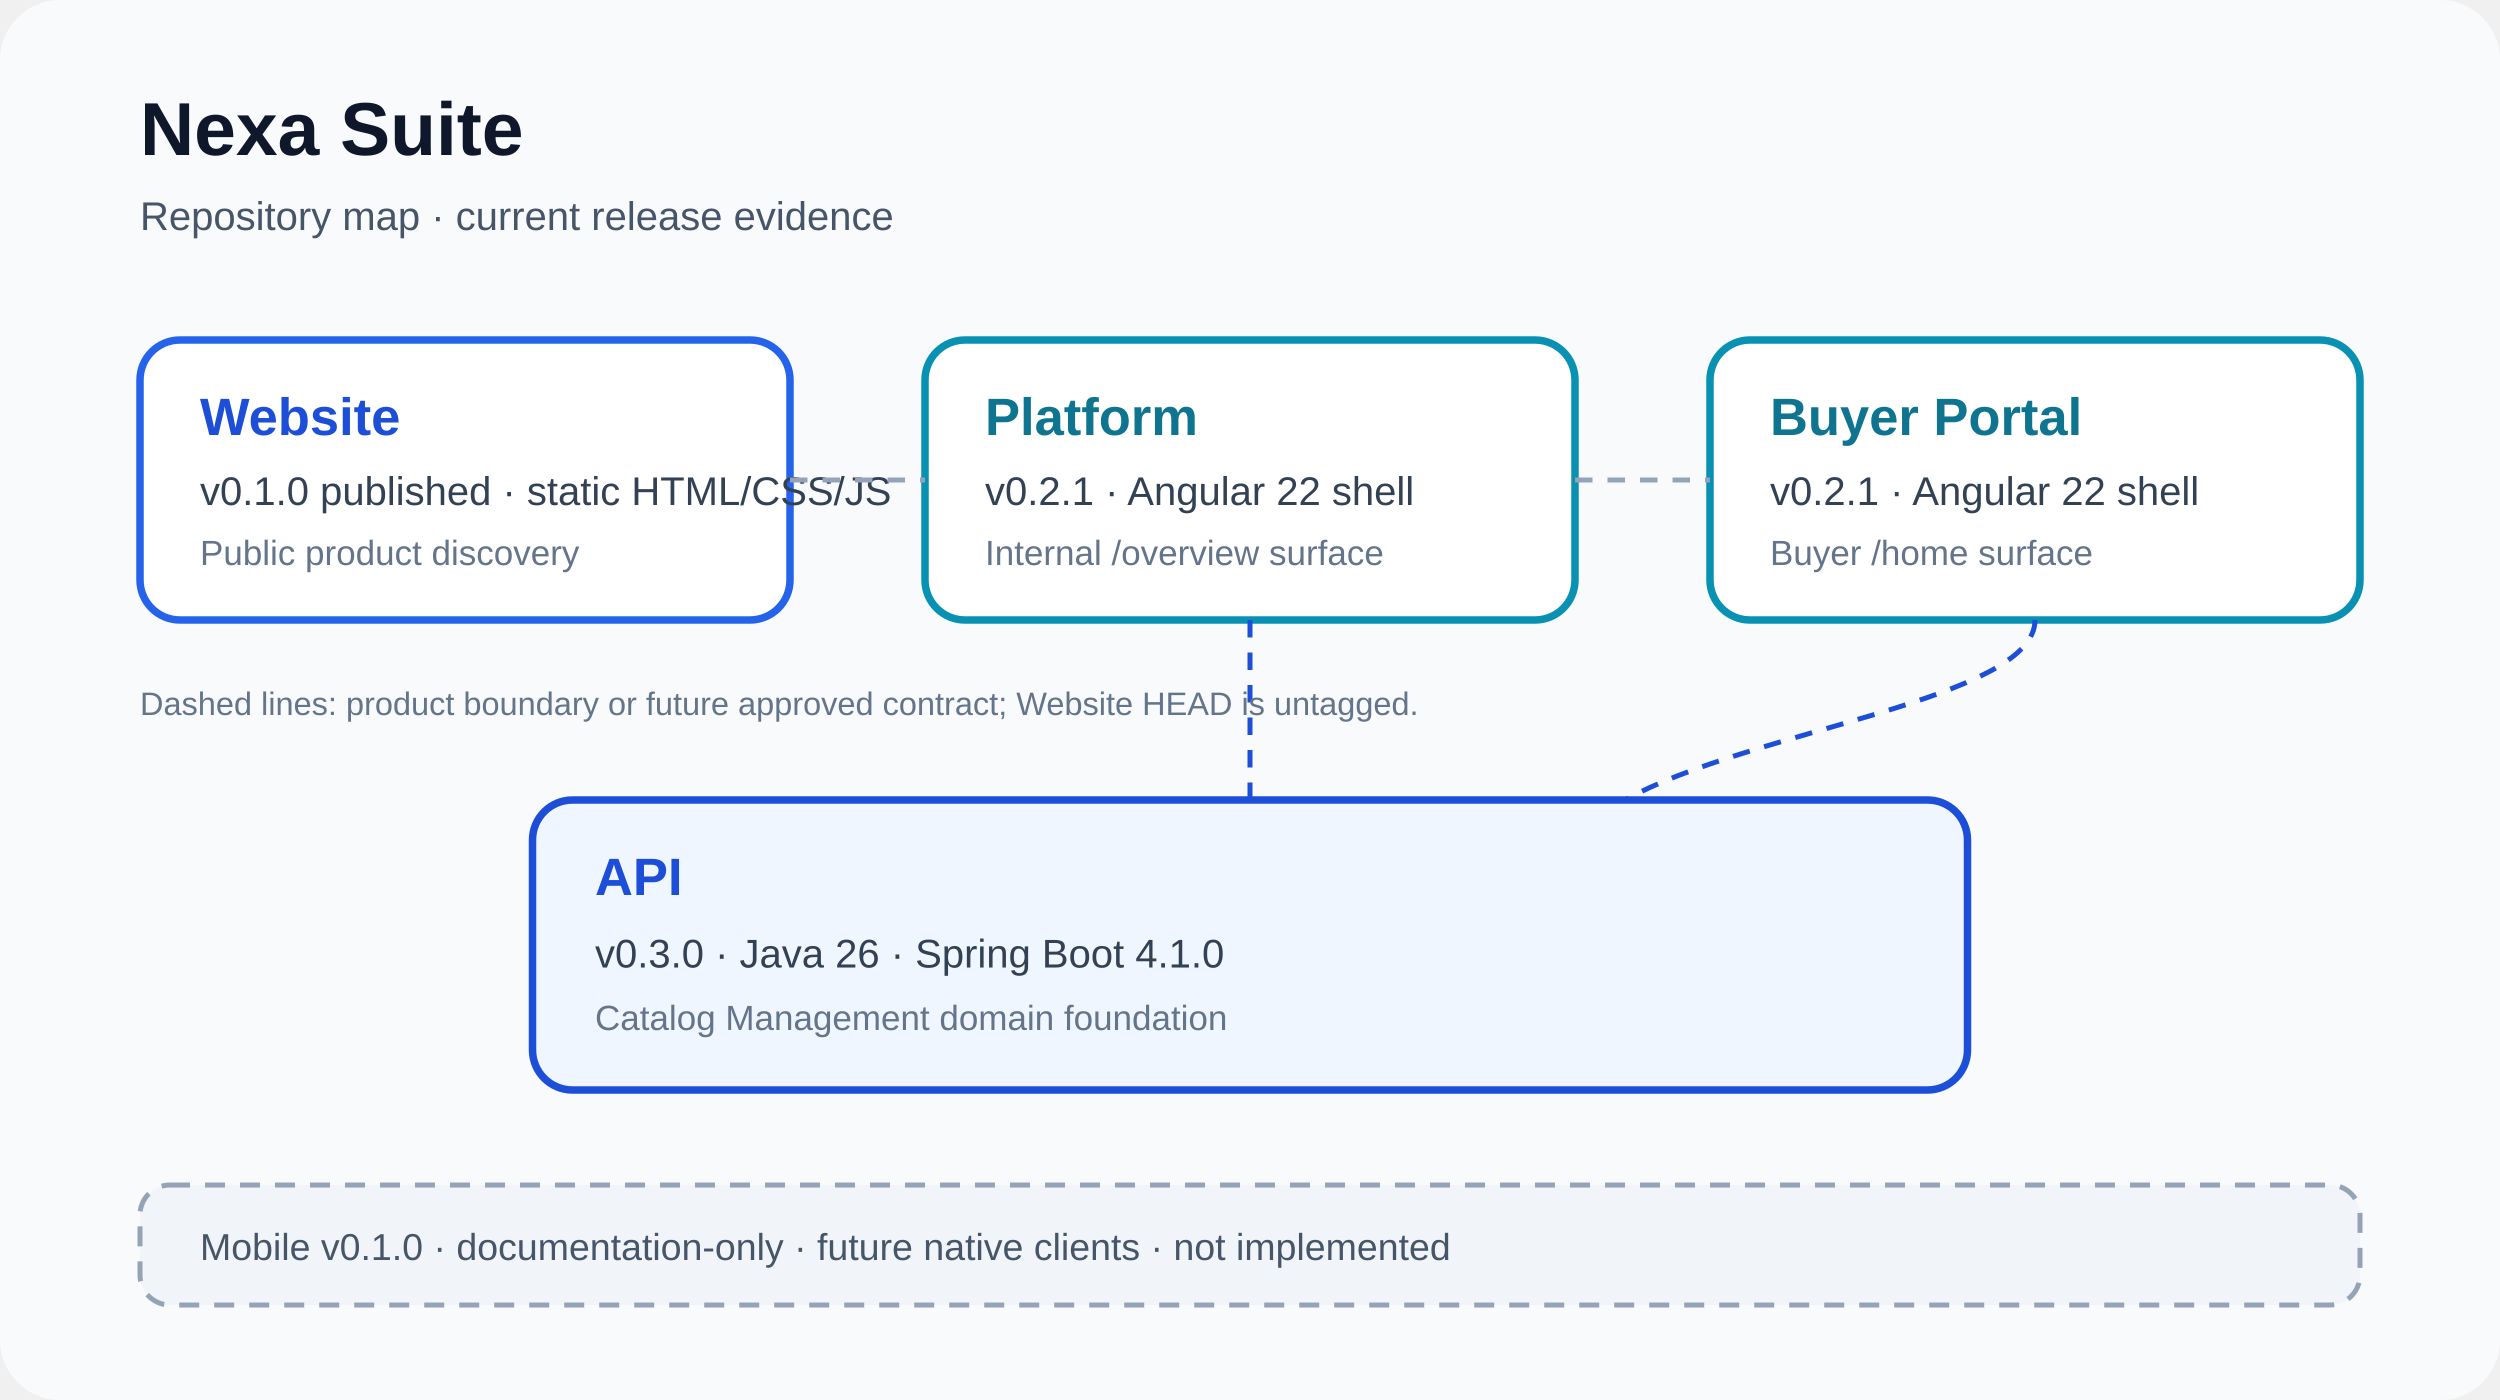
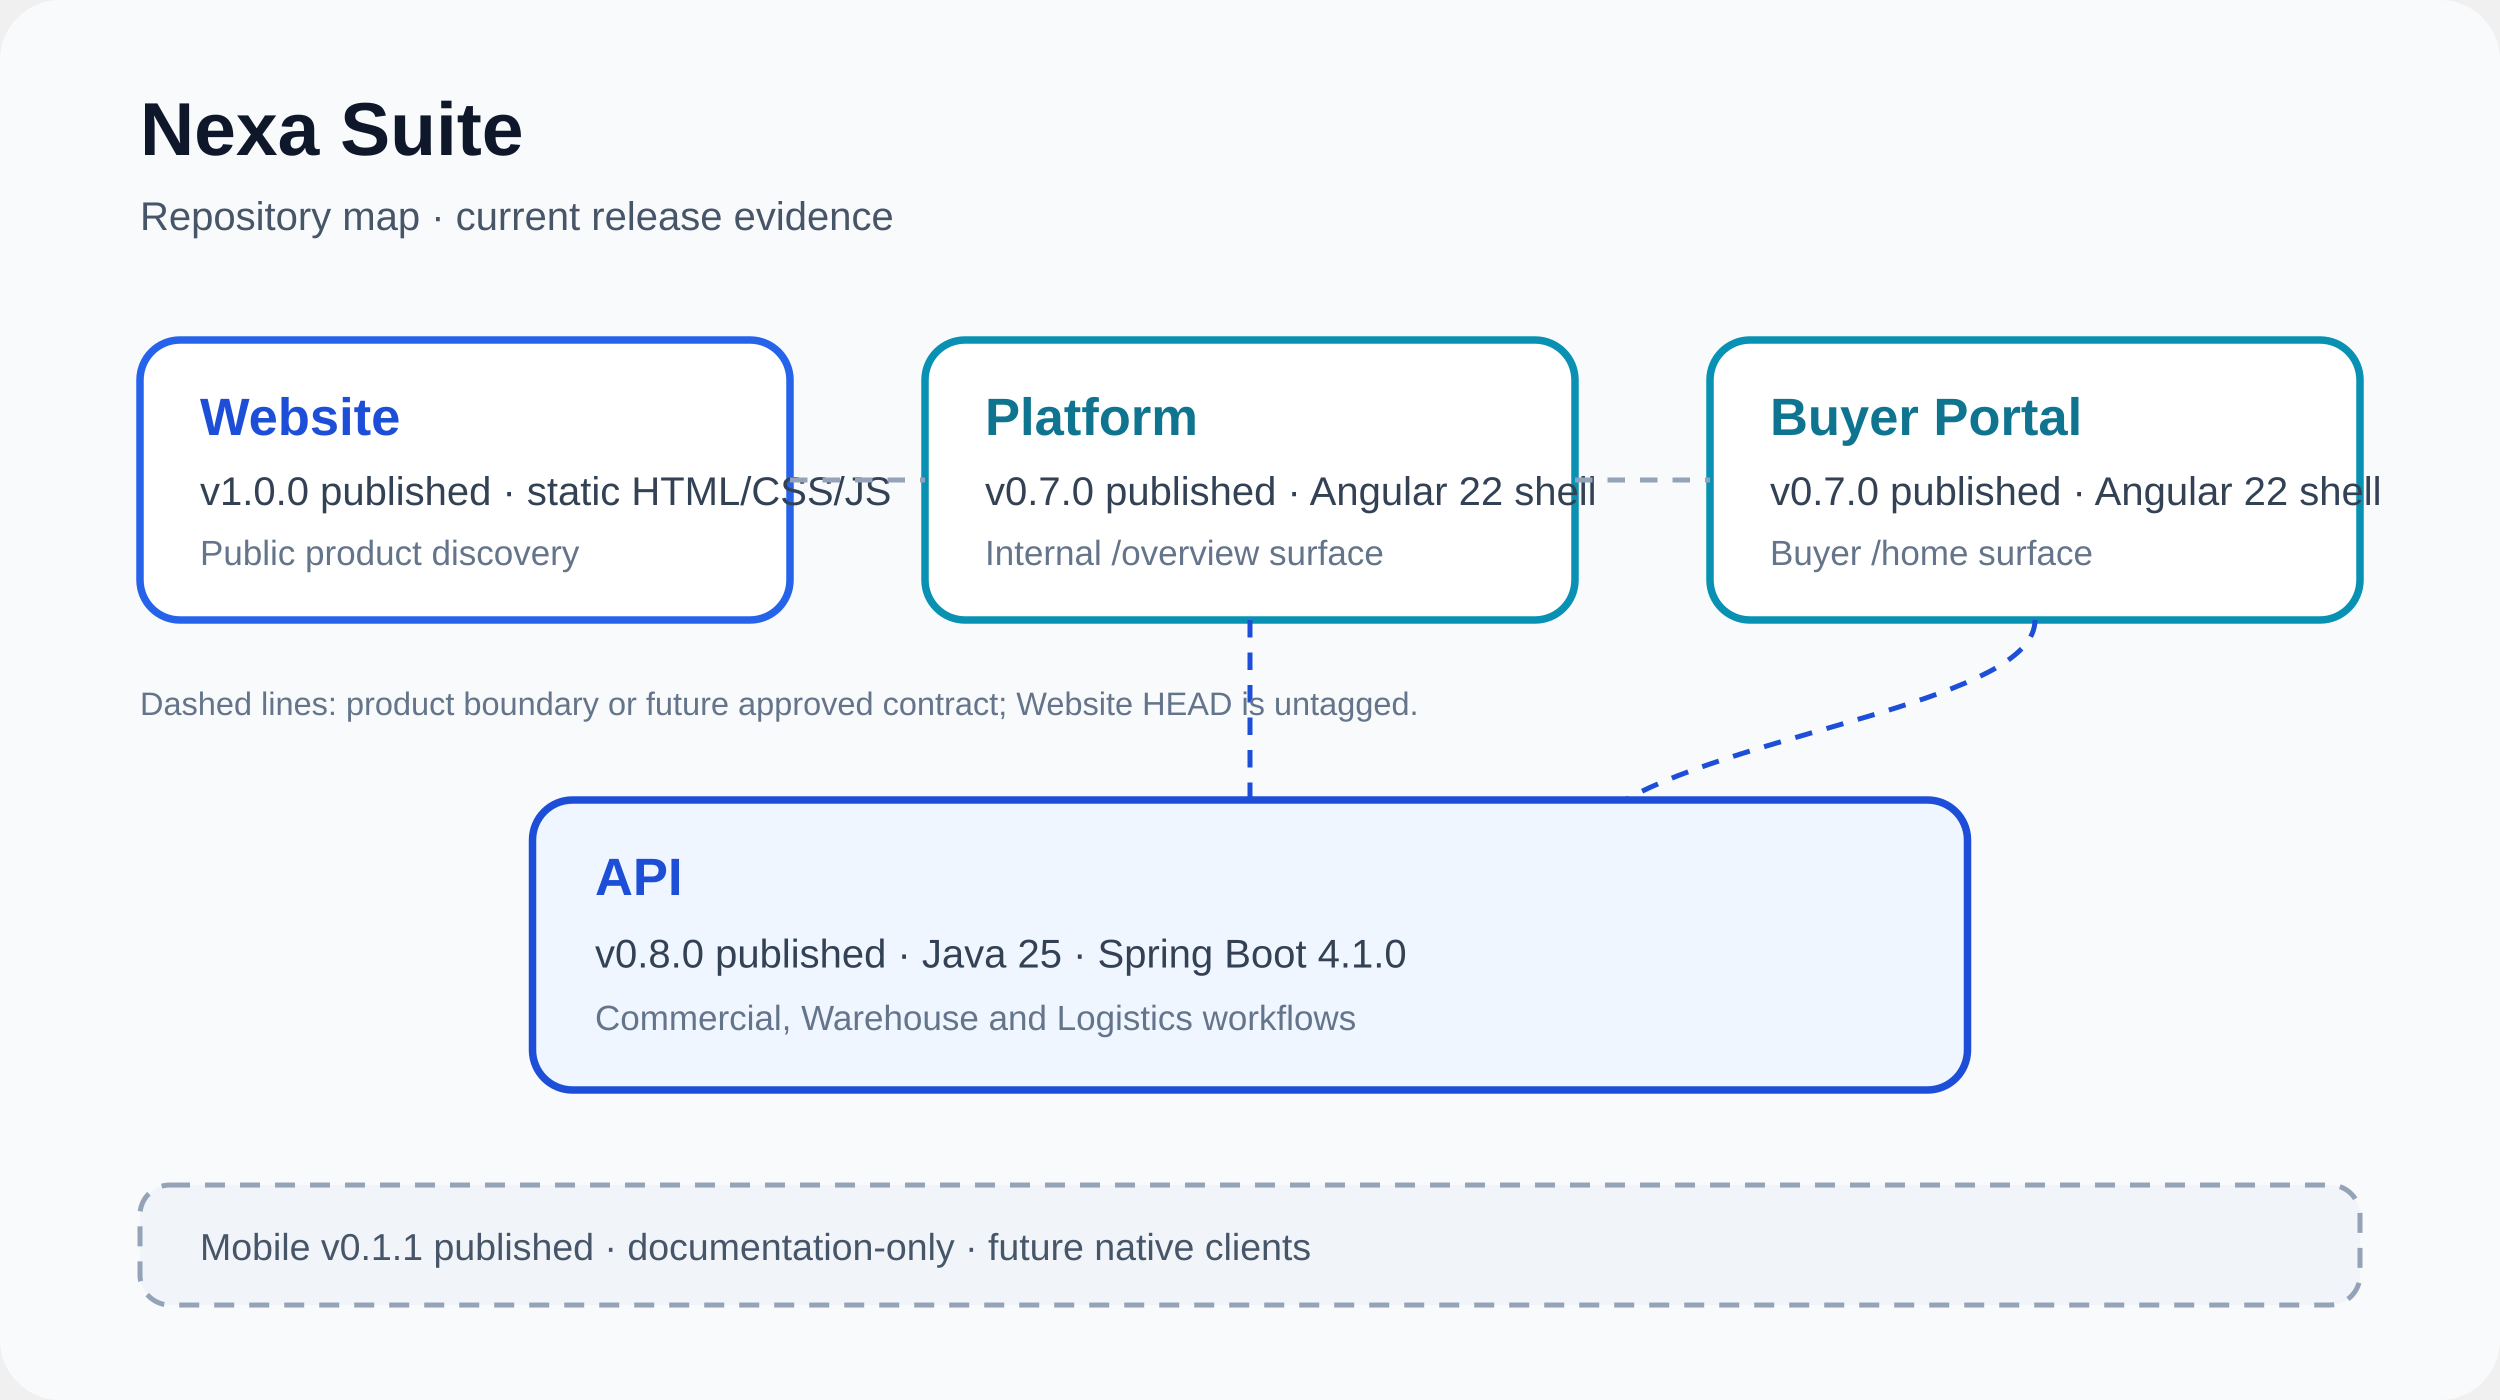
<svg xmlns="http://www.w3.org/2000/svg" width="1000" height="560" viewBox="0 0 1000 560" role="img" aria-labelledby="title desc">
  <rect width="1000" height="560" rx="24" fill="#f8fafc" />
  <text x="56" y="62" fill="#0f172a" font-family="Arial, sans-serif" font-size="30" font-weight="700">Nexa Suite</text>
  <text x="56" y="92" fill="#475569" font-family="Arial, sans-serif" font-size="16">Repository map · current release evidence</text>
  <rect x="56" y="136" width="260" height="112" rx="16" fill="#ffffff" stroke="#2563eb" stroke-width="3" />
  <text x="80" y="174" fill="#1d4ed8" font-family="Arial, sans-serif" font-size="21" font-weight="700">Website</text>
-   <text x="80" y="202" fill="#334155" font-family="Arial, sans-serif" font-size="16">v0.1.0 published · static HTML/CSS/JS</text>
+   <text x="80" y="202" fill="#334155" font-family="Arial, sans-serif" font-size="16">v1.0.0 published · static HTML/CSS/JS</text>
  <text x="80" y="226" fill="#64748b" font-family="Arial, sans-serif" font-size="14">Public product discovery</text>
  <rect x="370" y="136" width="260" height="112" rx="16" fill="#ffffff" stroke="#0891b2" stroke-width="3" />
  <text x="394" y="174" fill="#0e7490" font-family="Arial, sans-serif" font-size="21" font-weight="700">Platform</text>
-   <text x="394" y="202" fill="#334155" font-family="Arial, sans-serif" font-size="16">v0.2.1 · Angular 22 shell</text>
+   <text x="394" y="202" fill="#334155" font-family="Arial, sans-serif" font-size="16">v0.7.0 published · Angular 22 shell</text>
  <text x="394" y="226" fill="#64748b" font-family="Arial, sans-serif" font-size="14">Internal /overview surface</text>
  <rect x="684" y="136" width="260" height="112" rx="16" fill="#ffffff" stroke="#0891b2" stroke-width="3" />
  <text x="708" y="174" fill="#0e7490" font-family="Arial, sans-serif" font-size="21" font-weight="700">Buyer Portal</text>
-   <text x="708" y="202" fill="#334155" font-family="Arial, sans-serif" font-size="16">v0.2.1 · Angular 22 shell</text>
+   <text x="708" y="202" fill="#334155" font-family="Arial, sans-serif" font-size="16">v0.7.0 published · Angular 22 shell</text>
  <text x="708" y="226" fill="#64748b" font-family="Arial, sans-serif" font-size="14">Buyer /home surface</text>
  <rect x="213" y="320" width="574" height="116" rx="16" fill="#eff6ff" stroke="#1d4ed8" stroke-width="3" />
  <text x="238" y="358" fill="#1d4ed8" font-family="Arial, sans-serif" font-size="21" font-weight="700">API</text>
-   <text x="238" y="387" fill="#334155" font-family="Arial, sans-serif" font-size="16">v0.3.0 · Java 26 · Spring Boot 4.1.0</text>
-   <text x="238" y="412" fill="#64748b" font-family="Arial, sans-serif" font-size="14">Catalog Management domain foundation</text>
+   <text x="238" y="387" fill="#334155" font-family="Arial, sans-serif" font-size="16">v0.8.0 published · Java 25 · Spring Boot 4.1.0</text>
+   <text x="238" y="412" fill="#64748b" font-family="Arial, sans-serif" font-size="14">Commercial, Warehouse and Logistics workflows</text>
  <rect x="56" y="474" width="888" height="48" rx="12" fill="#f1f5f9" stroke="#94a3b8" stroke-width="2" stroke-dasharray="8 6" />
-   <text x="80" y="504" fill="#475569" font-family="Arial, sans-serif" font-size="15">Mobile v0.1.0 · documentation-only · future native clients · not implemented</text>
+   <text x="80" y="504" fill="#475569" font-family="Arial, sans-serif" font-size="15">Mobile v0.1.1 published · documentation-only · future native clients</text>
  <path d="M316 192 H370" fill="none" stroke="#94a3b8" stroke-width="2" stroke-dasharray="7 6" />
  <path d="M630 192 H684" fill="none" stroke="#94a3b8" stroke-width="2" stroke-dasharray="7 6" />
  <path d="M500 248 V320" fill="none" stroke="#1d4ed8" stroke-width="2" stroke-dasharray="7 6" />
  <path d="M814 248 C814 280 700 292 650 320" fill="none" stroke="#1d4ed8" stroke-width="2" stroke-dasharray="7 6" />
  <text x="56" y="286" fill="#64748b" font-family="Arial, sans-serif" font-size="13">Dashed lines: product boundary or future approved contract; Website HEAD is untagged.</text>
</svg>
